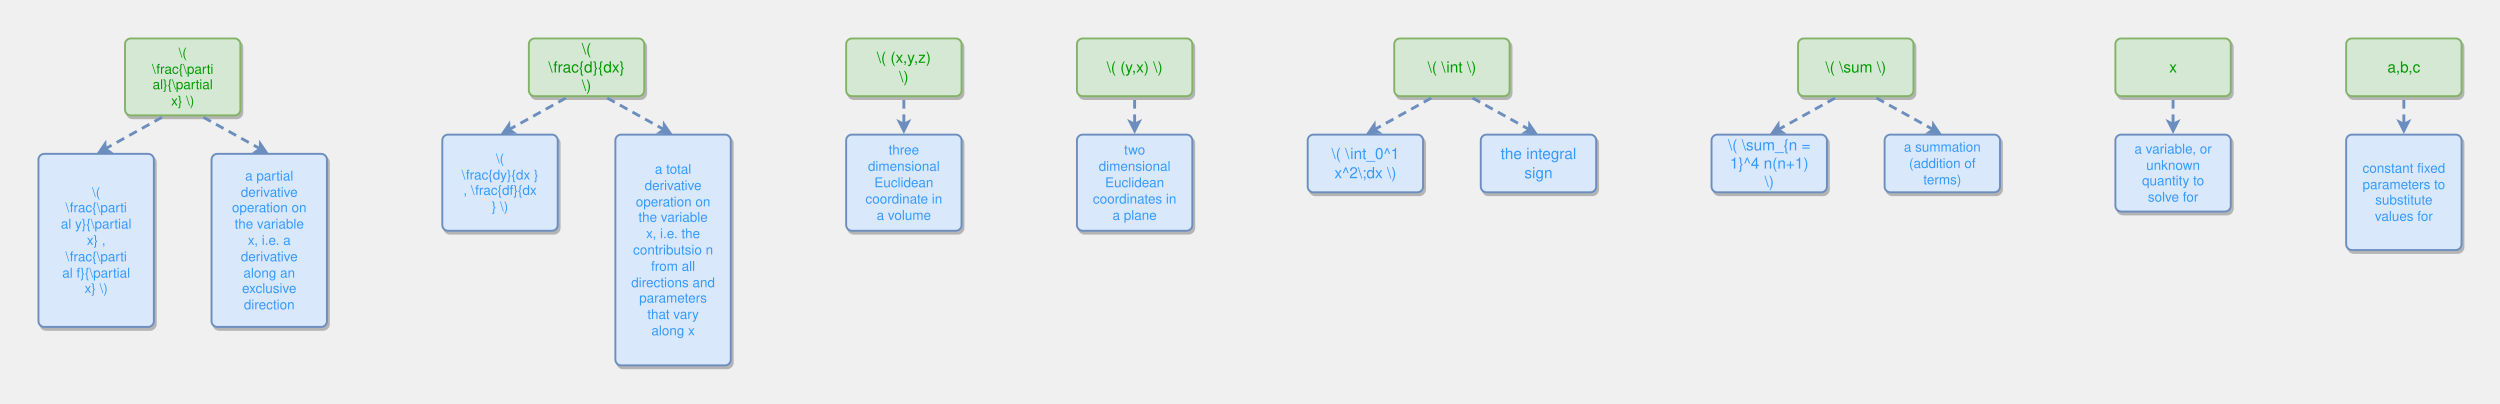
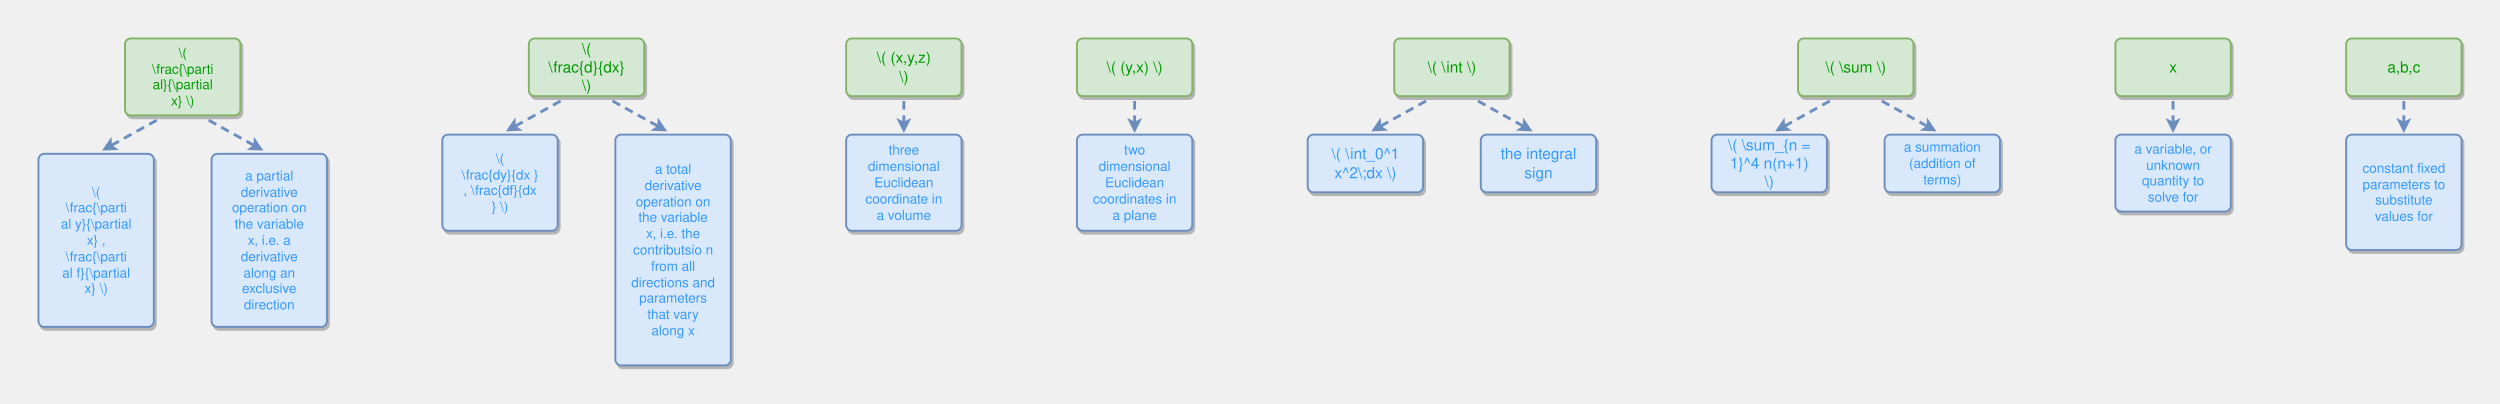
<svg xmlns="http://www.w3.org/2000/svg" width="2600" height="420" viewBox="0 0 2600 420">
  <defs>
  </defs>
  <g id="container-shells">
  </g>
  <g id="node-shadows">
    <rect x="40" y="160" width="120" height="180" rx="6" ry="6" fill="#000000" stroke="#000000" stroke-width="2" opacity="0.25" transform="translate(2,3)" />
    <rect x="1780" y="140" width="120" height="60" rx="6" ry="6" fill="#000000" stroke="#000000" stroke-width="2" opacity="0.25" transform="translate(2,3)" />
    <rect x="220" y="160" width="120" height="180" rx="6" ry="6" fill="#000000" stroke="#000000" stroke-width="2" opacity="0.25" transform="translate(2,3)" />
    <rect x="1960" y="140" width="120" height="60" rx="6" ry="6" fill="#000000" stroke="#000000" stroke-width="2" opacity="0.25" transform="translate(2,3)" />
    <rect x="640" y="140" width="120" height="240" rx="6" ry="6" fill="#000000" stroke="#000000" stroke-width="2" opacity="0.25" transform="translate(2,3)" />
    <rect x="2200" y="140" width="120" height="80" rx="6" ry="6" fill="#000000" stroke="#000000" stroke-width="2" opacity="0.25" transform="translate(2,3)" />
    <rect x="2440" y="40" width="120" height="60" rx="6" ry="6" fill="#000000" stroke="#000000" stroke-width="2" opacity="0.25" transform="translate(2,3)" />
    <rect x="2440" y="140" width="120" height="120" rx="6" ry="6" fill="#000000" stroke="#000000" stroke-width="2" opacity="0.25" transform="translate(2,3)" />
    <rect x="1540" y="140" width="120" height="60" rx="6" ry="6" fill="#000000" stroke="#000000" stroke-width="2" opacity="0.25" transform="translate(2,3)" />
    <rect x="880" y="140" width="120" height="100" rx="6" ry="6" fill="#000000" stroke="#000000" stroke-width="2" opacity="0.25" transform="translate(2,3)" />
    <rect x="1120" y="140" width="120" height="100" rx="6" ry="6" fill="#000000" stroke="#000000" stroke-width="2" opacity="0.25" transform="translate(2,3)" />
    <rect x="460" y="140" width="120" height="100" rx="6" ry="6" fill="#000000" stroke="#000000" stroke-width="2" opacity="0.25" transform="translate(2,3)" />
    <rect x="2200" y="40" width="120" height="60" rx="6" ry="6" fill="#000000" stroke="#000000" stroke-width="2" opacity="0.25" transform="translate(2,3)" />
    <rect x="880" y="40" width="120" height="60" rx="6" ry="6" fill="#000000" stroke="#000000" stroke-width="2" opacity="0.25" transform="translate(2,3)" />
    <rect x="1120" y="40" width="120" height="60" rx="6" ry="6" fill="#000000" stroke="#000000" stroke-width="2" opacity="0.25" transform="translate(2,3)" />
    <rect x="130" y="40" width="120" height="80" rx="6" ry="6" fill="#000000" stroke="#000000" stroke-width="2" opacity="0.25" transform="translate(2,3)" />
    <rect x="550" y="40" width="120" height="60" rx="6" ry="6" fill="#000000" stroke="#000000" stroke-width="2" opacity="0.25" transform="translate(2,3)" />
    <rect x="1450" y="40" width="120" height="60" rx="6" ry="6" fill="#000000" stroke="#000000" stroke-width="2" opacity="0.25" transform="translate(2,3)" />
    <rect x="1360" y="140" width="120" height="60" rx="6" ry="6" fill="#000000" stroke="#000000" stroke-width="2" opacity="0.25" transform="translate(2,3)" />
    <rect x="1870" y="40" width="120" height="60" rx="6" ry="6" fill="#000000" stroke="#000000" stroke-width="2" opacity="0.25" transform="translate(2,3)" />
  </g>
  <g id="edges">
    <g class="edge" data-edge-idx="0" data-edge-base="expresses" data-edge-from="15" data-edge-to="16">
-       <line x1="2500.00" y1="104.00" x2="2500.00" y2="129.25" stroke="#6c8ebf" stroke-width="3" stroke-dasharray="9 6" />
-       <path d="M 2500.00 136.00 L 2495.50 127.00 L 2500.00 129.25 L 2504.50 127.00 Z" fill="#6c8ebf" stroke="#6c8ebf" stroke-width="3" stroke-miterlimit="10" />
+       <line x1="2500.00" y1="105.00" x2="2500.00" y2="128.25" stroke="#6c8ebf" stroke-width="3" stroke-dasharray="9 6" />
+       <path d="M 2500.00 135.00 L 2495.50 126.00 L 2500.00 128.25 L 2504.50 126.00 Z" fill="#6c8ebf" stroke="#6c8ebf" stroke-width="3" stroke-miterlimit="10" />
      <text x="2500" y="116" text-anchor="middle" dominant-baseline="middle" font-family="Helvetica,Inter,Segoe UI,Arial" font-size="11" paint-order="stroke" stroke="#ffffff" stroke-width="3" stroke-linejoin="round" fill="#6c8ebf">
      </text>
    </g>
    <g class="edge" data-edge-idx="1" data-edge-base="expresses" data-edge-from="20" data-edge-to="14">
-       <line x1="2260.00" y1="104.00" x2="2260.00" y2="129.25" stroke="#6c8ebf" stroke-width="3" stroke-dasharray="9 6" />
-       <path d="M 2260.00 136.00 L 2255.50 127.00 L 2260.00 129.25 L 2264.50 127.00 Z" fill="#6c8ebf" stroke="#6c8ebf" stroke-width="3" stroke-miterlimit="10" />
+       <line x1="2260.00" y1="105.00" x2="2260.00" y2="128.25" stroke="#6c8ebf" stroke-width="3" stroke-dasharray="9 6" />
+       <path d="M 2260.00 135.00 L 2255.50 126.00 L 2260.00 128.25 L 2264.50 126.00 Z" fill="#6c8ebf" stroke="#6c8ebf" stroke-width="3" stroke-miterlimit="10" />
      <text x="2260" y="116" text-anchor="middle" dominant-baseline="middle" font-family="Helvetica,Inter,Segoe UI,Arial" font-size="11" paint-order="stroke" stroke="#ffffff" stroke-width="3" stroke-linejoin="round" fill="#6c8ebf">
      </text>
    </g>
    <g class="edge" data-edge-idx="2" data-edge-base="expresses" data-edge-from="3" data-edge-to="18">
-       <line x1="940.00" y1="104.00" x2="940.00" y2="129.25" stroke="#6c8ebf" stroke-width="3" stroke-dasharray="9 6" />
-       <path d="M 940.00 136.00 L 935.50 127.00 L 940.00 129.25 L 944.50 127.00 Z" fill="#6c8ebf" stroke="#6c8ebf" stroke-width="3" stroke-miterlimit="10" />
+       <line x1="940.00" y1="105.00" x2="940.00" y2="128.25" stroke="#6c8ebf" stroke-width="3" stroke-dasharray="9 6" />
+       <path d="M 940.00 135.00 L 935.50 126.00 L 940.00 128.25 L 944.50 126.00 Z" fill="#6c8ebf" stroke="#6c8ebf" stroke-width="3" stroke-miterlimit="10" />
      <text x="940" y="116" text-anchor="middle" dominant-baseline="middle" font-family="Helvetica,Inter,Segoe UI,Arial" font-size="11" paint-order="stroke" stroke="#ffffff" stroke-width="3" stroke-linejoin="round" fill="#6c8ebf">
      </text>
    </g>
    <g class="edge" data-edge-idx="3" data-edge-base="expresses" data-edge-from="4" data-edge-to="19">
-       <line x1="1180.00" y1="104.00" x2="1180.00" y2="129.25" stroke="#6c8ebf" stroke-width="3" stroke-dasharray="9 6" />
-       <path d="M 1180.00 136.00 L 1175.50 127.00 L 1180.00 129.25 L 1184.50 127.00 Z" fill="#6c8ebf" stroke="#6c8ebf" stroke-width="3" stroke-miterlimit="10" />
+       <line x1="1180.00" y1="105.00" x2="1180.00" y2="128.25" stroke="#6c8ebf" stroke-width="3" stroke-dasharray="9 6" />
+       <path d="M 1180.00 135.00 L 1175.50 126.00 L 1180.00 128.25 L 1184.50 126.00 Z" fill="#6c8ebf" stroke="#6c8ebf" stroke-width="3" stroke-miterlimit="10" />
      <text x="1180" y="116" text-anchor="middle" dominant-baseline="middle" font-family="Helvetica,Inter,Segoe UI,Arial" font-size="11" paint-order="stroke" stroke="#ffffff" stroke-width="3" stroke-linejoin="round" fill="#6c8ebf">
      </text>
    </g>
    <g class="edge" data-edge-idx="4" data-edge-base="expresses" data-edge-from="5" data-edge-to="1">
-       <line x1="168.50" y1="121.94" x2="109.40" y2="154.78" stroke="#6c8ebf" stroke-width="3" stroke-dasharray="9 6" />
-       <path d="M 103.50 158.06 L 109.18 149.75 L 109.40 154.78 L 113.55 157.62 Z" fill="#6c8ebf" stroke="#6c8ebf" stroke-width="3" stroke-miterlimit="10" />
-       <text x="138" y="137" text-anchor="middle" dominant-baseline="middle" font-family="Helvetica,Inter,Segoe UI,Arial" font-size="11" paint-order="stroke" stroke="#ffffff" stroke-width="3" stroke-linejoin="round" fill="#6c8ebf">
+       <line x1="163.00" y1="125.00" x2="114.90" y2="151.72" stroke="#6c8ebf" stroke-width="3" stroke-dasharray="9 6" />
+       <path d="M 109.00 155.00 L 114.68 146.70 L 114.90 151.72 L 119.05 154.56 Z" fill="#6c8ebf" stroke="#6c8ebf" stroke-width="3" stroke-miterlimit="10" />
+       <text x="138" y="138" text-anchor="middle" dominant-baseline="middle" font-family="Helvetica,Inter,Segoe UI,Arial" font-size="11" paint-order="stroke" stroke="#ffffff" stroke-width="3" stroke-linejoin="round" fill="#6c8ebf">
      </text>
    </g>
    <g class="edge" data-edge-idx="5" data-edge-base="expresses" data-edge-from="5" data-edge-to="11">
-       <line x1="211.50" y1="121.94" x2="270.60" y2="154.78" stroke="#6c8ebf" stroke-width="3" stroke-dasharray="9 6" />
-       <path d="M 276.50 158.06 L 266.45 157.62 L 270.60 154.78 L 270.82 149.75 Z" fill="#6c8ebf" stroke="#6c8ebf" stroke-width="3" stroke-miterlimit="10" />
-       <text x="240" y="137" text-anchor="middle" dominant-baseline="middle" font-family="Helvetica,Inter,Segoe UI,Arial" font-size="11" paint-order="stroke" stroke="#ffffff" stroke-width="3" stroke-linejoin="round" fill="#6c8ebf">
+       <line x1="217.00" y1="125.00" x2="265.10" y2="151.72" stroke="#6c8ebf" stroke-width="3" stroke-dasharray="9 6" />
+       <path d="M 271.00 155.00 L 260.95 154.56 L 265.10 151.72 L 265.32 146.70 Z" fill="#6c8ebf" stroke="#6c8ebf" stroke-width="3" stroke-miterlimit="10" />
+       <text x="241" y="138" text-anchor="middle" dominant-baseline="middle" font-family="Helvetica,Inter,Segoe UI,Arial" font-size="11" paint-order="stroke" stroke="#ffffff" stroke-width="3" stroke-linejoin="round" fill="#6c8ebf">
      </text>
    </g>
    <g class="edge" data-edge-idx="6" data-edge-base="expresses" data-edge-from="6" data-edge-to="13">
-       <line x1="631.50" y1="101.94" x2="690.60" y2="134.78" stroke="#6c8ebf" stroke-width="3" stroke-dasharray="9 6" />
-       <path d="M 696.50 138.06 L 686.45 137.62 L 690.60 134.78 L 690.82 129.75 Z" fill="#6c8ebf" stroke="#6c8ebf" stroke-width="3" stroke-miterlimit="10" />
-       <text x="660" y="117" text-anchor="middle" dominant-baseline="middle" font-family="Helvetica,Inter,Segoe UI,Arial" font-size="11" paint-order="stroke" stroke="#ffffff" stroke-width="3" stroke-linejoin="round" fill="#6c8ebf">
+       <line x1="637.00" y1="105.00" x2="685.10" y2="131.72" stroke="#6c8ebf" stroke-width="3" stroke-dasharray="9 6" />
+       <path d="M 691.00 135.00 L 680.95 134.56 L 685.10 131.72 L 685.32 126.70 Z" fill="#6c8ebf" stroke="#6c8ebf" stroke-width="3" stroke-miterlimit="10" />
+       <text x="661" y="118" text-anchor="middle" dominant-baseline="middle" font-family="Helvetica,Inter,Segoe UI,Arial" font-size="11" paint-order="stroke" stroke="#ffffff" stroke-width="3" stroke-linejoin="round" fill="#6c8ebf">
      </text>
    </g>
    <g class="edge" data-edge-idx="7" data-edge-base="expresses" data-edge-from="6" data-edge-to="2">
-       <line x1="588.50" y1="101.94" x2="529.40" y2="134.78" stroke="#6c8ebf" stroke-width="3" stroke-dasharray="9 6" />
-       <path d="M 523.50 138.06 L 529.18 129.75 L 529.40 134.78 L 533.55 137.62 Z" fill="#6c8ebf" stroke="#6c8ebf" stroke-width="3" stroke-miterlimit="10" />
-       <text x="558" y="117" text-anchor="middle" dominant-baseline="middle" font-family="Helvetica,Inter,Segoe UI,Arial" font-size="11" paint-order="stroke" stroke="#ffffff" stroke-width="3" stroke-linejoin="round" fill="#6c8ebf">
+       <line x1="583.00" y1="105.00" x2="534.90" y2="131.72" stroke="#6c8ebf" stroke-width="3" stroke-dasharray="9 6" />
+       <path d="M 529.00 135.00 L 534.68 126.70 L 534.90 131.72 L 539.05 134.56 Z" fill="#6c8ebf" stroke="#6c8ebf" stroke-width="3" stroke-miterlimit="10" />
+       <text x="558" y="118" text-anchor="middle" dominant-baseline="middle" font-family="Helvetica,Inter,Segoe UI,Arial" font-size="11" paint-order="stroke" stroke="#ffffff" stroke-width="3" stroke-linejoin="round" fill="#6c8ebf">
      </text>
    </g>
    <g class="edge" data-edge-idx="8" data-edge-base="expresses" data-edge-from="7" data-edge-to="17">
-       <line x1="1531.50" y1="101.94" x2="1590.60" y2="134.78" stroke="#6c8ebf" stroke-width="3" stroke-dasharray="9 6" />
-       <path d="M 1596.50 138.06 L 1586.45 137.62 L 1590.60 134.78 L 1590.82 129.75 Z" fill="#6c8ebf" stroke="#6c8ebf" stroke-width="3" stroke-miterlimit="10" />
-       <text x="1560" y="117" text-anchor="middle" dominant-baseline="middle" font-family="Helvetica,Inter,Segoe UI,Arial" font-size="11" paint-order="stroke" stroke="#ffffff" stroke-width="3" stroke-linejoin="round" fill="#6c8ebf">
+       <line x1="1537.00" y1="105.00" x2="1585.10" y2="131.72" stroke="#6c8ebf" stroke-width="3" stroke-dasharray="9 6" />
+       <path d="M 1591.00 135.00 L 1580.95 134.56 L 1585.10 131.72 L 1585.32 126.70 Z" fill="#6c8ebf" stroke="#6c8ebf" stroke-width="3" stroke-miterlimit="10" />
+       <text x="1561" y="118" text-anchor="middle" dominant-baseline="middle" font-family="Helvetica,Inter,Segoe UI,Arial" font-size="11" paint-order="stroke" stroke="#ffffff" stroke-width="3" stroke-linejoin="round" fill="#6c8ebf">
      </text>
    </g>
    <g class="edge" data-edge-idx="9" data-edge-base="expresses" data-edge-from="7" data-edge-to="8">
-       <line x1="1488.50" y1="101.94" x2="1429.40" y2="134.78" stroke="#6c8ebf" stroke-width="3" stroke-dasharray="9 6" />
-       <path d="M 1423.50 138.06 L 1429.18 129.75 L 1429.40 134.78 L 1433.55 137.62 Z" fill="#6c8ebf" stroke="#6c8ebf" stroke-width="3" stroke-miterlimit="10" />
-       <text x="1458" y="117" text-anchor="middle" dominant-baseline="middle" font-family="Helvetica,Inter,Segoe UI,Arial" font-size="11" paint-order="stroke" stroke="#ffffff" stroke-width="3" stroke-linejoin="round" fill="#6c8ebf">
+       <line x1="1483.00" y1="105.00" x2="1434.90" y2="131.72" stroke="#6c8ebf" stroke-width="3" stroke-dasharray="9 6" />
+       <path d="M 1429.00 135.00 L 1434.68 126.70 L 1434.90 131.72 L 1439.05 134.56 Z" fill="#6c8ebf" stroke="#6c8ebf" stroke-width="3" stroke-miterlimit="10" />
+       <text x="1458" y="118" text-anchor="middle" dominant-baseline="middle" font-family="Helvetica,Inter,Segoe UI,Arial" font-size="11" paint-order="stroke" stroke="#ffffff" stroke-width="3" stroke-linejoin="round" fill="#6c8ebf">
      </text>
    </g>
    <g class="edge" data-edge-idx="10" data-edge-base="expresses" data-edge-from="9" data-edge-to="10">
-       <line x1="1908.50" y1="101.94" x2="1849.40" y2="134.78" stroke="#6c8ebf" stroke-width="3" stroke-dasharray="9 6" />
-       <path d="M 1843.50 138.06 L 1849.18 129.75 L 1849.40 134.78 L 1853.55 137.62 Z" fill="#6c8ebf" stroke="#6c8ebf" stroke-width="3" stroke-miterlimit="10" />
-       <text x="1878" y="117" text-anchor="middle" dominant-baseline="middle" font-family="Helvetica,Inter,Segoe UI,Arial" font-size="11" paint-order="stroke" stroke="#ffffff" stroke-width="3" stroke-linejoin="round" fill="#6c8ebf">
+       <line x1="1903.00" y1="105.00" x2="1854.90" y2="131.72" stroke="#6c8ebf" stroke-width="3" stroke-dasharray="9 6" />
+       <path d="M 1849.00 135.00 L 1854.68 126.70 L 1854.90 131.72 L 1859.05 134.56 Z" fill="#6c8ebf" stroke="#6c8ebf" stroke-width="3" stroke-miterlimit="10" />
+       <text x="1878" y="118" text-anchor="middle" dominant-baseline="middle" font-family="Helvetica,Inter,Segoe UI,Arial" font-size="11" paint-order="stroke" stroke="#ffffff" stroke-width="3" stroke-linejoin="round" fill="#6c8ebf">
      </text>
    </g>
    <g class="edge" data-edge-idx="11" data-edge-base="expresses" data-edge-from="9" data-edge-to="12">
-       <line x1="1951.50" y1="101.94" x2="2010.60" y2="134.78" stroke="#6c8ebf" stroke-width="3" stroke-dasharray="9 6" />
-       <path d="M 2016.50 138.06 L 2006.45 137.62 L 2010.60 134.78 L 2010.82 129.75 Z" fill="#6c8ebf" stroke="#6c8ebf" stroke-width="3" stroke-miterlimit="10" />
-       <text x="1980" y="117" text-anchor="middle" dominant-baseline="middle" font-family="Helvetica,Inter,Segoe UI,Arial" font-size="11" paint-order="stroke" stroke="#ffffff" stroke-width="3" stroke-linejoin="round" fill="#6c8ebf">
+       <line x1="1957.00" y1="105.00" x2="2005.10" y2="131.72" stroke="#6c8ebf" stroke-width="3" stroke-dasharray="9 6" />
+       <path d="M 2011.00 135.00 L 2000.95 134.56 L 2005.10 131.72 L 2005.32 126.70 Z" fill="#6c8ebf" stroke="#6c8ebf" stroke-width="3" stroke-miterlimit="10" />
+       <text x="1981" y="118" text-anchor="middle" dominant-baseline="middle" font-family="Helvetica,Inter,Segoe UI,Arial" font-size="11" paint-order="stroke" stroke="#ffffff" stroke-width="3" stroke-linejoin="round" fill="#6c8ebf">
      </text>
    </g>
  </g>
  <g id="nodes">
    <rect x="40" y="160" width="120" height="180" rx="6" ry="6" fill="#dae8fc" stroke="#6c8ebf" stroke-width="2" />
    <text x="100" y="200" text-anchor="middle" dominant-baseline="middle" font-family="Helvetica,Inter,Segoe UI,Arial" font-size="14" font-weight="normal" fill="#3399ff">\(</text>
    <text x="100" y="216" text-anchor="middle" dominant-baseline="middle" font-family="Helvetica,Inter,Segoe UI,Arial" font-size="14" font-weight="normal" fill="#3399ff">\frac{\parti</text>
    <text x="100" y="233" text-anchor="middle" dominant-baseline="middle" font-family="Helvetica,Inter,Segoe UI,Arial" font-size="14" font-weight="normal" fill="#3399ff">al y}{\partial</text>
    <text x="100" y="250" text-anchor="middle" dominant-baseline="middle" font-family="Helvetica,Inter,Segoe UI,Arial" font-size="14" font-weight="normal" fill="#3399ff">x} ,</text>
    <text x="100" y="267" text-anchor="middle" dominant-baseline="middle" font-family="Helvetica,Inter,Segoe UI,Arial" font-size="14" font-weight="normal" fill="#3399ff">\frac{\parti</text>
    <text x="100" y="284" text-anchor="middle" dominant-baseline="middle" font-family="Helvetica,Inter,Segoe UI,Arial" font-size="14" font-weight="normal" fill="#3399ff">al f}{\partial</text>
    <text x="100" y="300" text-anchor="middle" dominant-baseline="middle" font-family="Helvetica,Inter,Segoe UI,Arial" font-size="14" font-weight="normal" fill="#3399ff">x} \)</text>
    <rect x="1780" y="140" width="120" height="60" rx="6" ry="6" fill="#dae8fc" stroke="#6c8ebf" stroke-width="2" />
    <text x="1840" y="151" text-anchor="middle" dominant-baseline="middle" font-family="Helvetica,Inter,Segoe UI,Arial" font-size="16" font-weight="normal" fill="#3399ff">\( \sum_{n =</text>
    <text x="1840" y="170" text-anchor="middle" dominant-baseline="middle" font-family="Helvetica,Inter,Segoe UI,Arial" font-size="16" font-weight="normal" fill="#3399ff">1}^4 n(n+1)</text>
    <text x="1840" y="189" text-anchor="middle" dominant-baseline="middle" font-family="Helvetica,Inter,Segoe UI,Arial" font-size="16" font-weight="normal" fill="#3399ff">\)</text>
    <rect x="220" y="160" width="120" height="180" rx="6" ry="6" fill="#dae8fc" stroke="#6c8ebf" stroke-width="2" />
    <text x="280" y="183" text-anchor="middle" dominant-baseline="middle" font-family="Helvetica,Inter,Segoe UI,Arial" font-size="14" font-weight="normal" fill="#3399ff">a partial</text>
    <text x="280" y="200" text-anchor="middle" dominant-baseline="middle" font-family="Helvetica,Inter,Segoe UI,Arial" font-size="14" font-weight="normal" fill="#3399ff">derivative</text>
    <text x="280" y="216" text-anchor="middle" dominant-baseline="middle" font-family="Helvetica,Inter,Segoe UI,Arial" font-size="14" font-weight="normal" fill="#3399ff">operation on</text>
    <text x="280" y="233" text-anchor="middle" dominant-baseline="middle" font-family="Helvetica,Inter,Segoe UI,Arial" font-size="14" font-weight="normal" fill="#3399ff">the variable</text>
    <text x="280" y="250" text-anchor="middle" dominant-baseline="middle" font-family="Helvetica,Inter,Segoe UI,Arial" font-size="14" font-weight="normal" fill="#3399ff">x, i.e. a</text>
    <text x="280" y="267" text-anchor="middle" dominant-baseline="middle" font-family="Helvetica,Inter,Segoe UI,Arial" font-size="14" font-weight="normal" fill="#3399ff">derivative</text>
    <text x="280" y="284" text-anchor="middle" dominant-baseline="middle" font-family="Helvetica,Inter,Segoe UI,Arial" font-size="14" font-weight="normal" fill="#3399ff">along an</text>
    <text x="280" y="300" text-anchor="middle" dominant-baseline="middle" font-family="Helvetica,Inter,Segoe UI,Arial" font-size="14" font-weight="normal" fill="#3399ff">exclusive</text>
    <text x="280" y="317" text-anchor="middle" dominant-baseline="middle" font-family="Helvetica,Inter,Segoe UI,Arial" font-size="14" font-weight="normal" fill="#3399ff">direction</text>
    <rect x="1960" y="140" width="120" height="60" rx="6" ry="6" fill="#dae8fc" stroke="#6c8ebf" stroke-width="2" />
    <text x="2020" y="153" text-anchor="middle" dominant-baseline="middle" font-family="Helvetica,Inter,Segoe UI,Arial" font-size="14" font-weight="normal" fill="#3399ff">a summation</text>
    <text x="2020" y="170" text-anchor="middle" dominant-baseline="middle" font-family="Helvetica,Inter,Segoe UI,Arial" font-size="14" font-weight="normal" fill="#3399ff">(addition of</text>
    <text x="2020" y="187" text-anchor="middle" dominant-baseline="middle" font-family="Helvetica,Inter,Segoe UI,Arial" font-size="14" font-weight="normal" fill="#3399ff">terms)</text>
    <rect x="640" y="140" width="120" height="240" rx="6" ry="6" fill="#dae8fc" stroke="#6c8ebf" stroke-width="2" />
    <text x="700" y="176" text-anchor="middle" dominant-baseline="middle" font-family="Helvetica,Inter,Segoe UI,Arial" font-size="14" font-weight="normal" fill="#3399ff">a total</text>
    <text x="700" y="193" text-anchor="middle" dominant-baseline="middle" font-family="Helvetica,Inter,Segoe UI,Arial" font-size="14" font-weight="normal" fill="#3399ff">derivative</text>
    <text x="700" y="210" text-anchor="middle" dominant-baseline="middle" font-family="Helvetica,Inter,Segoe UI,Arial" font-size="14" font-weight="normal" fill="#3399ff">operation on</text>
    <text x="700" y="226" text-anchor="middle" dominant-baseline="middle" font-family="Helvetica,Inter,Segoe UI,Arial" font-size="14" font-weight="normal" fill="#3399ff">the variable</text>
    <text x="700" y="243" text-anchor="middle" dominant-baseline="middle" font-family="Helvetica,Inter,Segoe UI,Arial" font-size="14" font-weight="normal" fill="#3399ff">x, i.e. the</text>
    <text x="700" y="260" text-anchor="middle" dominant-baseline="middle" font-family="Helvetica,Inter,Segoe UI,Arial" font-size="14" font-weight="normal" fill="#3399ff">contributsio n</text>
    <text x="700" y="277" text-anchor="middle" dominant-baseline="middle" font-family="Helvetica,Inter,Segoe UI,Arial" font-size="14" font-weight="normal" fill="#3399ff">from all</text>
    <text x="700" y="294" text-anchor="middle" dominant-baseline="middle" font-family="Helvetica,Inter,Segoe UI,Arial" font-size="14" font-weight="normal" fill="#3399ff">directions and</text>
    <text x="700" y="310" text-anchor="middle" dominant-baseline="middle" font-family="Helvetica,Inter,Segoe UI,Arial" font-size="14" font-weight="normal" fill="#3399ff">parameters</text>
    <text x="700" y="327" text-anchor="middle" dominant-baseline="middle" font-family="Helvetica,Inter,Segoe UI,Arial" font-size="14" font-weight="normal" fill="#3399ff">that vary</text>
    <text x="700" y="344" text-anchor="middle" dominant-baseline="middle" font-family="Helvetica,Inter,Segoe UI,Arial" font-size="14" font-weight="normal" fill="#3399ff">along x</text>
    <rect x="2200" y="140" width="120" height="80" rx="6" ry="6" fill="#dae8fc" stroke="#6c8ebf" stroke-width="2" />
    <text x="2260" y="155" text-anchor="middle" dominant-baseline="middle" font-family="Helvetica,Inter,Segoe UI,Arial" font-size="14" font-weight="normal" fill="#3399ff">a variable, or</text>
    <text x="2260" y="172" text-anchor="middle" dominant-baseline="middle" font-family="Helvetica,Inter,Segoe UI,Arial" font-size="14" font-weight="normal" fill="#3399ff">unknown</text>
    <text x="2260" y="188" text-anchor="middle" dominant-baseline="middle" font-family="Helvetica,Inter,Segoe UI,Arial" font-size="14" font-weight="normal" fill="#3399ff">quantity to</text>
    <text x="2260" y="205" text-anchor="middle" dominant-baseline="middle" font-family="Helvetica,Inter,Segoe UI,Arial" font-size="14" font-weight="normal" fill="#3399ff">solve for</text>
    <rect x="2440" y="40" width="120" height="60" rx="6" ry="6" fill="#d5e8d4" stroke="#82b366" stroke-width="2" />
    <text x="2500" y="70" text-anchor="middle" dominant-baseline="middle" font-family="Helvetica,Inter,Segoe UI,Arial" font-size="16" font-weight="normal" fill="#009900">a,b,c</text>
    <rect x="2440" y="140" width="120" height="120" rx="6" ry="6" fill="#dae8fc" stroke="#6c8ebf" stroke-width="2" />
    <text x="2500" y="175" text-anchor="middle" dominant-baseline="middle" font-family="Helvetica,Inter,Segoe UI,Arial" font-size="14" font-weight="normal" fill="#3399ff">constant fixed</text>
    <text x="2500" y="192" text-anchor="middle" dominant-baseline="middle" font-family="Helvetica,Inter,Segoe UI,Arial" font-size="14" font-weight="normal" fill="#3399ff">parameters to</text>
    <text x="2500" y="208" text-anchor="middle" dominant-baseline="middle" font-family="Helvetica,Inter,Segoe UI,Arial" font-size="14" font-weight="normal" fill="#3399ff">substitute</text>
    <text x="2500" y="225" text-anchor="middle" dominant-baseline="middle" font-family="Helvetica,Inter,Segoe UI,Arial" font-size="14" font-weight="normal" fill="#3399ff">values for</text>
    <rect x="1540" y="140" width="120" height="60" rx="6" ry="6" fill="#dae8fc" stroke="#6c8ebf" stroke-width="2" />
    <text x="1600" y="160" text-anchor="middle" dominant-baseline="middle" font-family="Helvetica,Inter,Segoe UI,Arial" font-size="16" font-weight="normal" fill="#3399ff">the integral</text>
    <text x="1600" y="180" text-anchor="middle" dominant-baseline="middle" font-family="Helvetica,Inter,Segoe UI,Arial" font-size="16" font-weight="normal" fill="#3399ff">sign</text>
    <rect x="880" y="140" width="120" height="100" rx="6" ry="6" fill="#dae8fc" stroke="#6c8ebf" stroke-width="2" />
    <text x="940" y="156" text-anchor="middle" dominant-baseline="middle" font-family="Helvetica,Inter,Segoe UI,Arial" font-size="14" font-weight="normal" fill="#3399ff">three</text>
    <text x="940" y="173" text-anchor="middle" dominant-baseline="middle" font-family="Helvetica,Inter,Segoe UI,Arial" font-size="14" font-weight="normal" fill="#3399ff">dimensional</text>
    <text x="940" y="190" text-anchor="middle" dominant-baseline="middle" font-family="Helvetica,Inter,Segoe UI,Arial" font-size="14" font-weight="normal" fill="#3399ff">Euclidean</text>
    <text x="940" y="207" text-anchor="middle" dominant-baseline="middle" font-family="Helvetica,Inter,Segoe UI,Arial" font-size="14" font-weight="normal" fill="#3399ff">coordinate in</text>
    <text x="940" y="224" text-anchor="middle" dominant-baseline="middle" font-family="Helvetica,Inter,Segoe UI,Arial" font-size="14" font-weight="normal" fill="#3399ff">a volume</text>
    <rect x="1120" y="140" width="120" height="100" rx="6" ry="6" fill="#dae8fc" stroke="#6c8ebf" stroke-width="2" />
    <text x="1180" y="156" text-anchor="middle" dominant-baseline="middle" font-family="Helvetica,Inter,Segoe UI,Arial" font-size="14" font-weight="normal" fill="#3399ff">two</text>
    <text x="1180" y="173" text-anchor="middle" dominant-baseline="middle" font-family="Helvetica,Inter,Segoe UI,Arial" font-size="14" font-weight="normal" fill="#3399ff">dimensional</text>
    <text x="1180" y="190" text-anchor="middle" dominant-baseline="middle" font-family="Helvetica,Inter,Segoe UI,Arial" font-size="14" font-weight="normal" fill="#3399ff">Euclidean</text>
    <text x="1180" y="207" text-anchor="middle" dominant-baseline="middle" font-family="Helvetica,Inter,Segoe UI,Arial" font-size="14" font-weight="normal" fill="#3399ff">coordinates in</text>
    <text x="1180" y="224" text-anchor="middle" dominant-baseline="middle" font-family="Helvetica,Inter,Segoe UI,Arial" font-size="14" font-weight="normal" fill="#3399ff">a plane</text>
    <rect x="460" y="140" width="120" height="100" rx="6" ry="6" fill="#dae8fc" stroke="#6c8ebf" stroke-width="2" />
    <text x="520" y="165" text-anchor="middle" dominant-baseline="middle" font-family="Helvetica,Inter,Segoe UI,Arial" font-size="14" font-weight="normal" fill="#3399ff">\(</text>
    <text x="520" y="182" text-anchor="middle" dominant-baseline="middle" font-family="Helvetica,Inter,Segoe UI,Arial" font-size="14" font-weight="normal" fill="#3399ff">\frac{dy}{dx }</text>
    <text x="520" y="198" text-anchor="middle" dominant-baseline="middle" font-family="Helvetica,Inter,Segoe UI,Arial" font-size="14" font-weight="normal" fill="#3399ff">, \frac{df}{dx</text>
    <text x="520" y="215" text-anchor="middle" dominant-baseline="middle" font-family="Helvetica,Inter,Segoe UI,Arial" font-size="14" font-weight="normal" fill="#3399ff">} \)</text>
    <rect x="2200" y="40" width="120" height="60" rx="6" ry="6" fill="#d5e8d4" stroke="#82b366" stroke-width="2" />
    <text x="2260" y="70" text-anchor="middle" dominant-baseline="middle" font-family="Helvetica,Inter,Segoe UI,Arial" font-size="16" font-weight="normal" fill="#009900">x</text>
    <rect x="880" y="40" width="120" height="60" rx="6" ry="6" fill="#d5e8d4" stroke="#82b366" stroke-width="2" />
    <text x="940" y="60" text-anchor="middle" dominant-baseline="middle" font-family="Helvetica,Inter,Segoe UI,Arial" font-size="16" font-weight="normal" fill="#009900">\( (x,y,z)</text>
    <text x="940" y="80" text-anchor="middle" dominant-baseline="middle" font-family="Helvetica,Inter,Segoe UI,Arial" font-size="16" font-weight="normal" fill="#009900">\)</text>
    <rect x="1120" y="40" width="120" height="60" rx="6" ry="6" fill="#d5e8d4" stroke="#82b366" stroke-width="2" />
    <text x="1180" y="70" text-anchor="middle" dominant-baseline="middle" font-family="Helvetica,Inter,Segoe UI,Arial" font-size="16" font-weight="normal" fill="#009900">\( (y,x) \)</text>
    <rect x="130" y="40" width="120" height="80" rx="6" ry="6" fill="#d5e8d4" stroke="#82b366" stroke-width="2" />
    <text x="190" y="55" text-anchor="middle" dominant-baseline="middle" font-family="Helvetica,Inter,Segoe UI,Arial" font-size="14" font-weight="normal" fill="#009900">\(</text>
    <text x="190" y="72" text-anchor="middle" dominant-baseline="middle" font-family="Helvetica,Inter,Segoe UI,Arial" font-size="14" font-weight="normal" fill="#009900">\frac{\parti</text>
    <text x="190" y="88" text-anchor="middle" dominant-baseline="middle" font-family="Helvetica,Inter,Segoe UI,Arial" font-size="14" font-weight="normal" fill="#009900">al}{\partial</text>
    <text x="190" y="105" text-anchor="middle" dominant-baseline="middle" font-family="Helvetica,Inter,Segoe UI,Arial" font-size="14" font-weight="normal" fill="#009900">x} \)</text>
    <rect x="550" y="40" width="120" height="60" rx="6" ry="6" fill="#d5e8d4" stroke="#82b366" stroke-width="2" />
    <text x="610" y="51" text-anchor="middle" dominant-baseline="middle" font-family="Helvetica,Inter,Segoe UI,Arial" font-size="16" font-weight="normal" fill="#009900">\(</text>
    <text x="610" y="70" text-anchor="middle" dominant-baseline="middle" font-family="Helvetica,Inter,Segoe UI,Arial" font-size="16" font-weight="normal" fill="#009900">\frac{d}{dx}</text>
    <text x="610" y="89" text-anchor="middle" dominant-baseline="middle" font-family="Helvetica,Inter,Segoe UI,Arial" font-size="16" font-weight="normal" fill="#009900">\)</text>
    <g>
      <rect x="1450" y="40" width="120" height="60" rx="6" ry="6" fill="#d5e8d4" stroke="#82b366" stroke-width="2" />
      <text x="1510" y="70" text-anchor="middle" dominant-baseline="middle" font-family="Helvetica,Inter,Segoe UI,Arial" font-size="16" font-weight="normal" fill="#009900">\( \int \)</text>
    </g>
    <rect x="1360" y="140" width="120" height="60" rx="6" ry="6" fill="#dae8fc" stroke="#6c8ebf" stroke-width="2" />
    <text x="1420" y="160" text-anchor="middle" dominant-baseline="middle" font-family="Helvetica,Inter,Segoe UI,Arial" font-size="16" font-weight="normal" fill="#3399ff">\( \int_0^1</text>
    <text x="1420" y="180" text-anchor="middle" dominant-baseline="middle" font-family="Helvetica,Inter,Segoe UI,Arial" font-size="16" font-weight="normal" fill="#3399ff">x^2\;dx \)</text>
    <rect x="1870" y="40" width="120" height="60" rx="6" ry="6" fill="#d5e8d4" stroke="#82b366" stroke-width="2" />
    <text x="1930" y="70" text-anchor="middle" dominant-baseline="middle" font-family="Helvetica,Inter,Segoe UI,Arial" font-size="16" font-weight="normal" fill="#009900">\( \sum \)</text>
  </g>
</svg>
